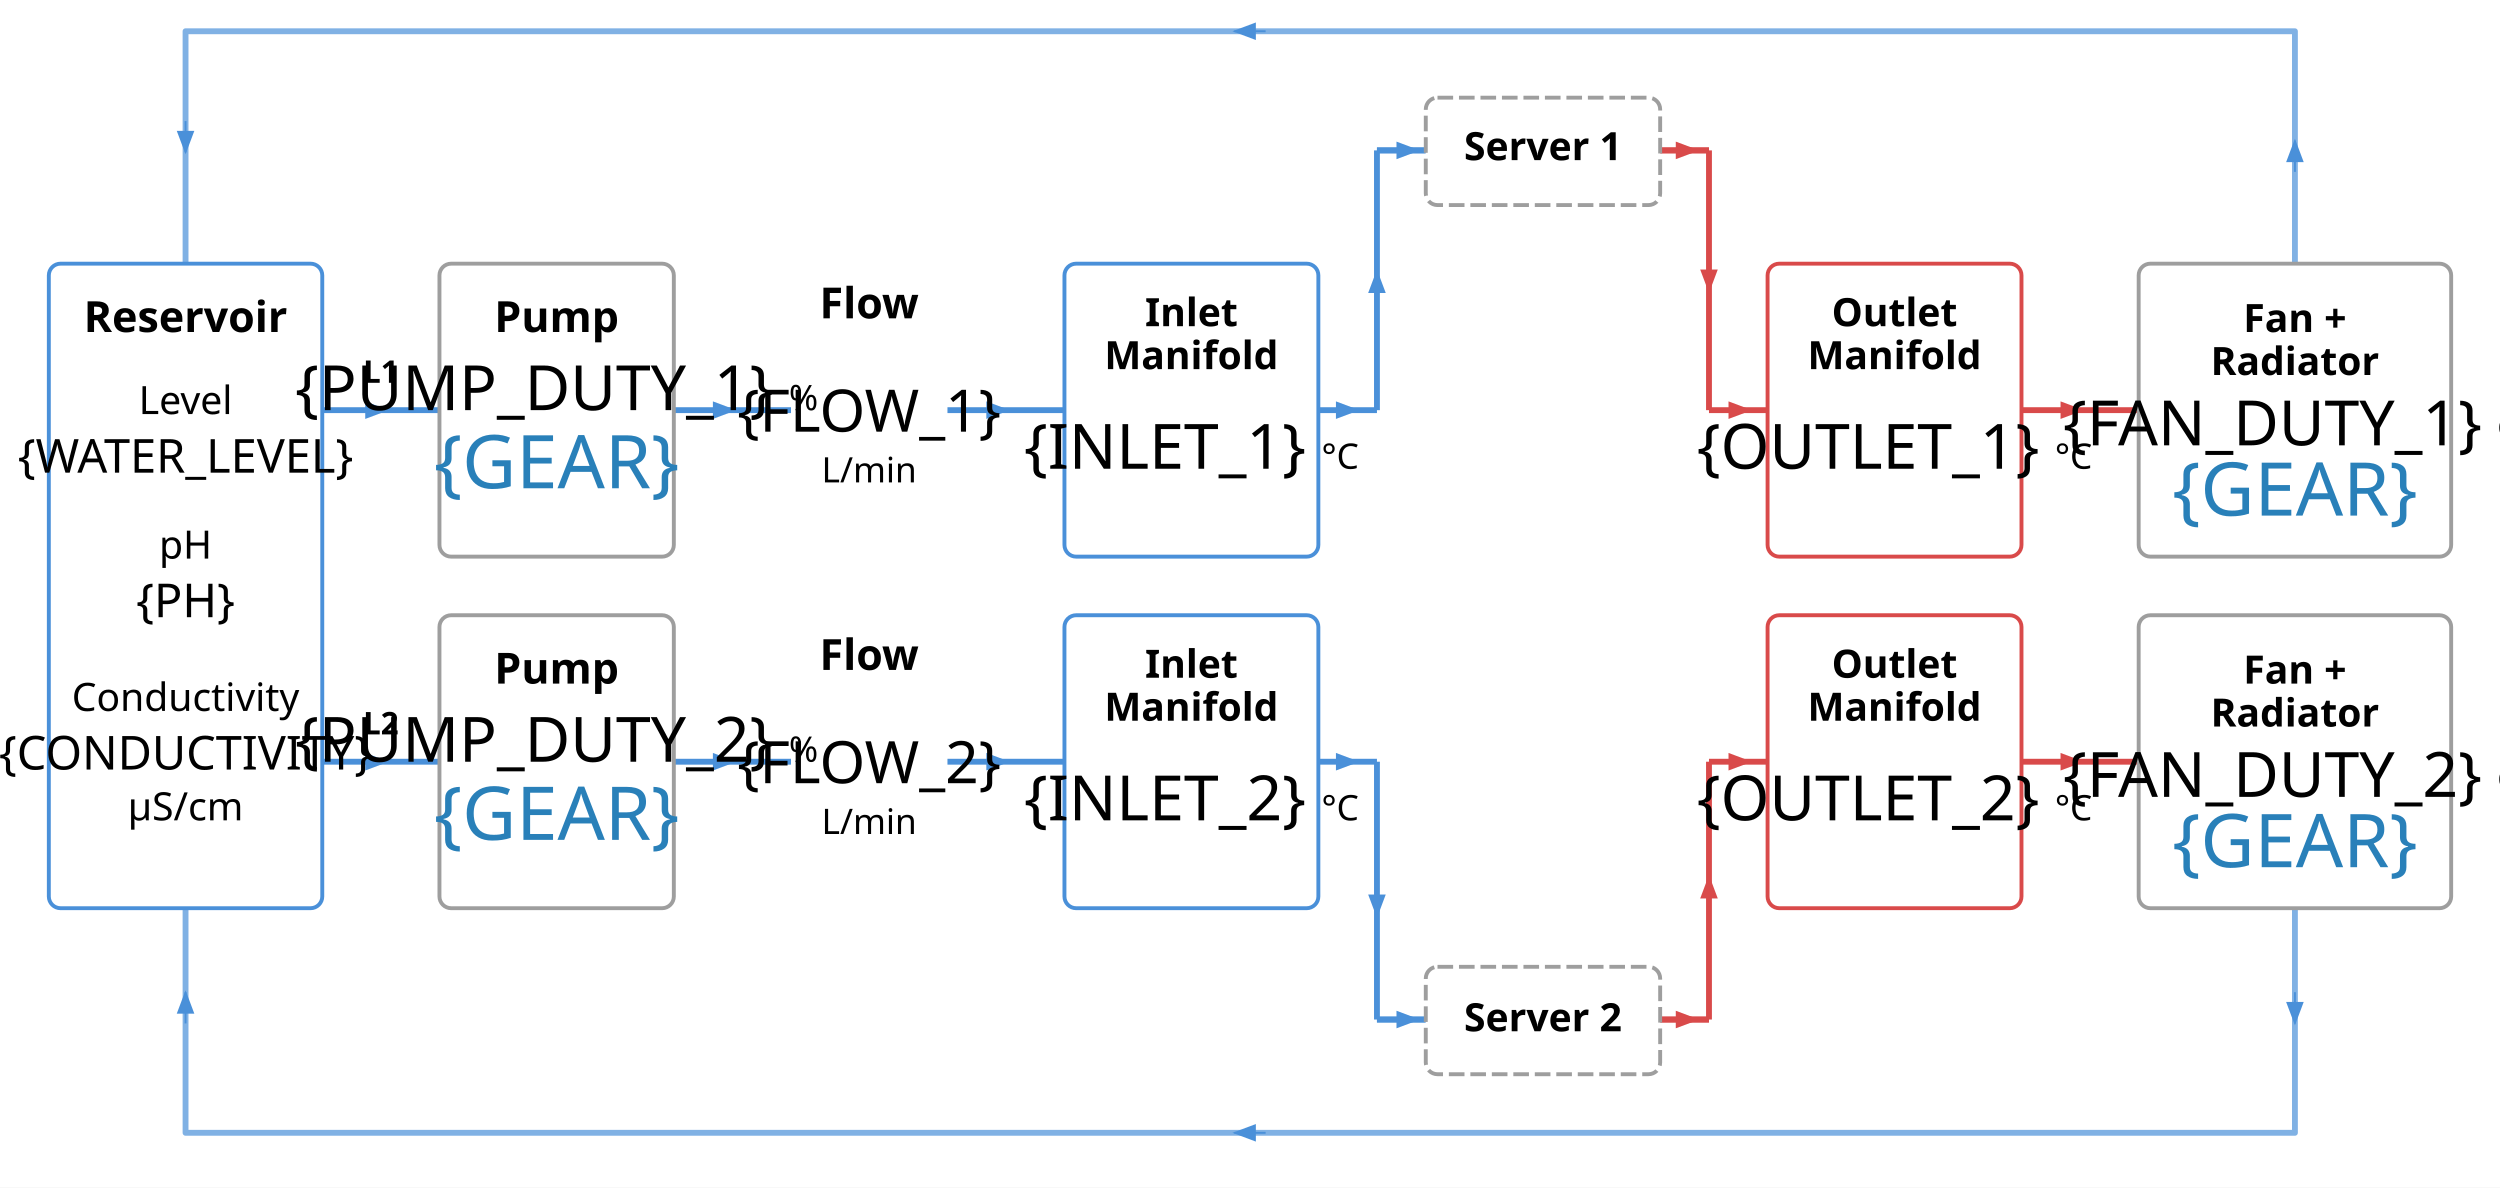
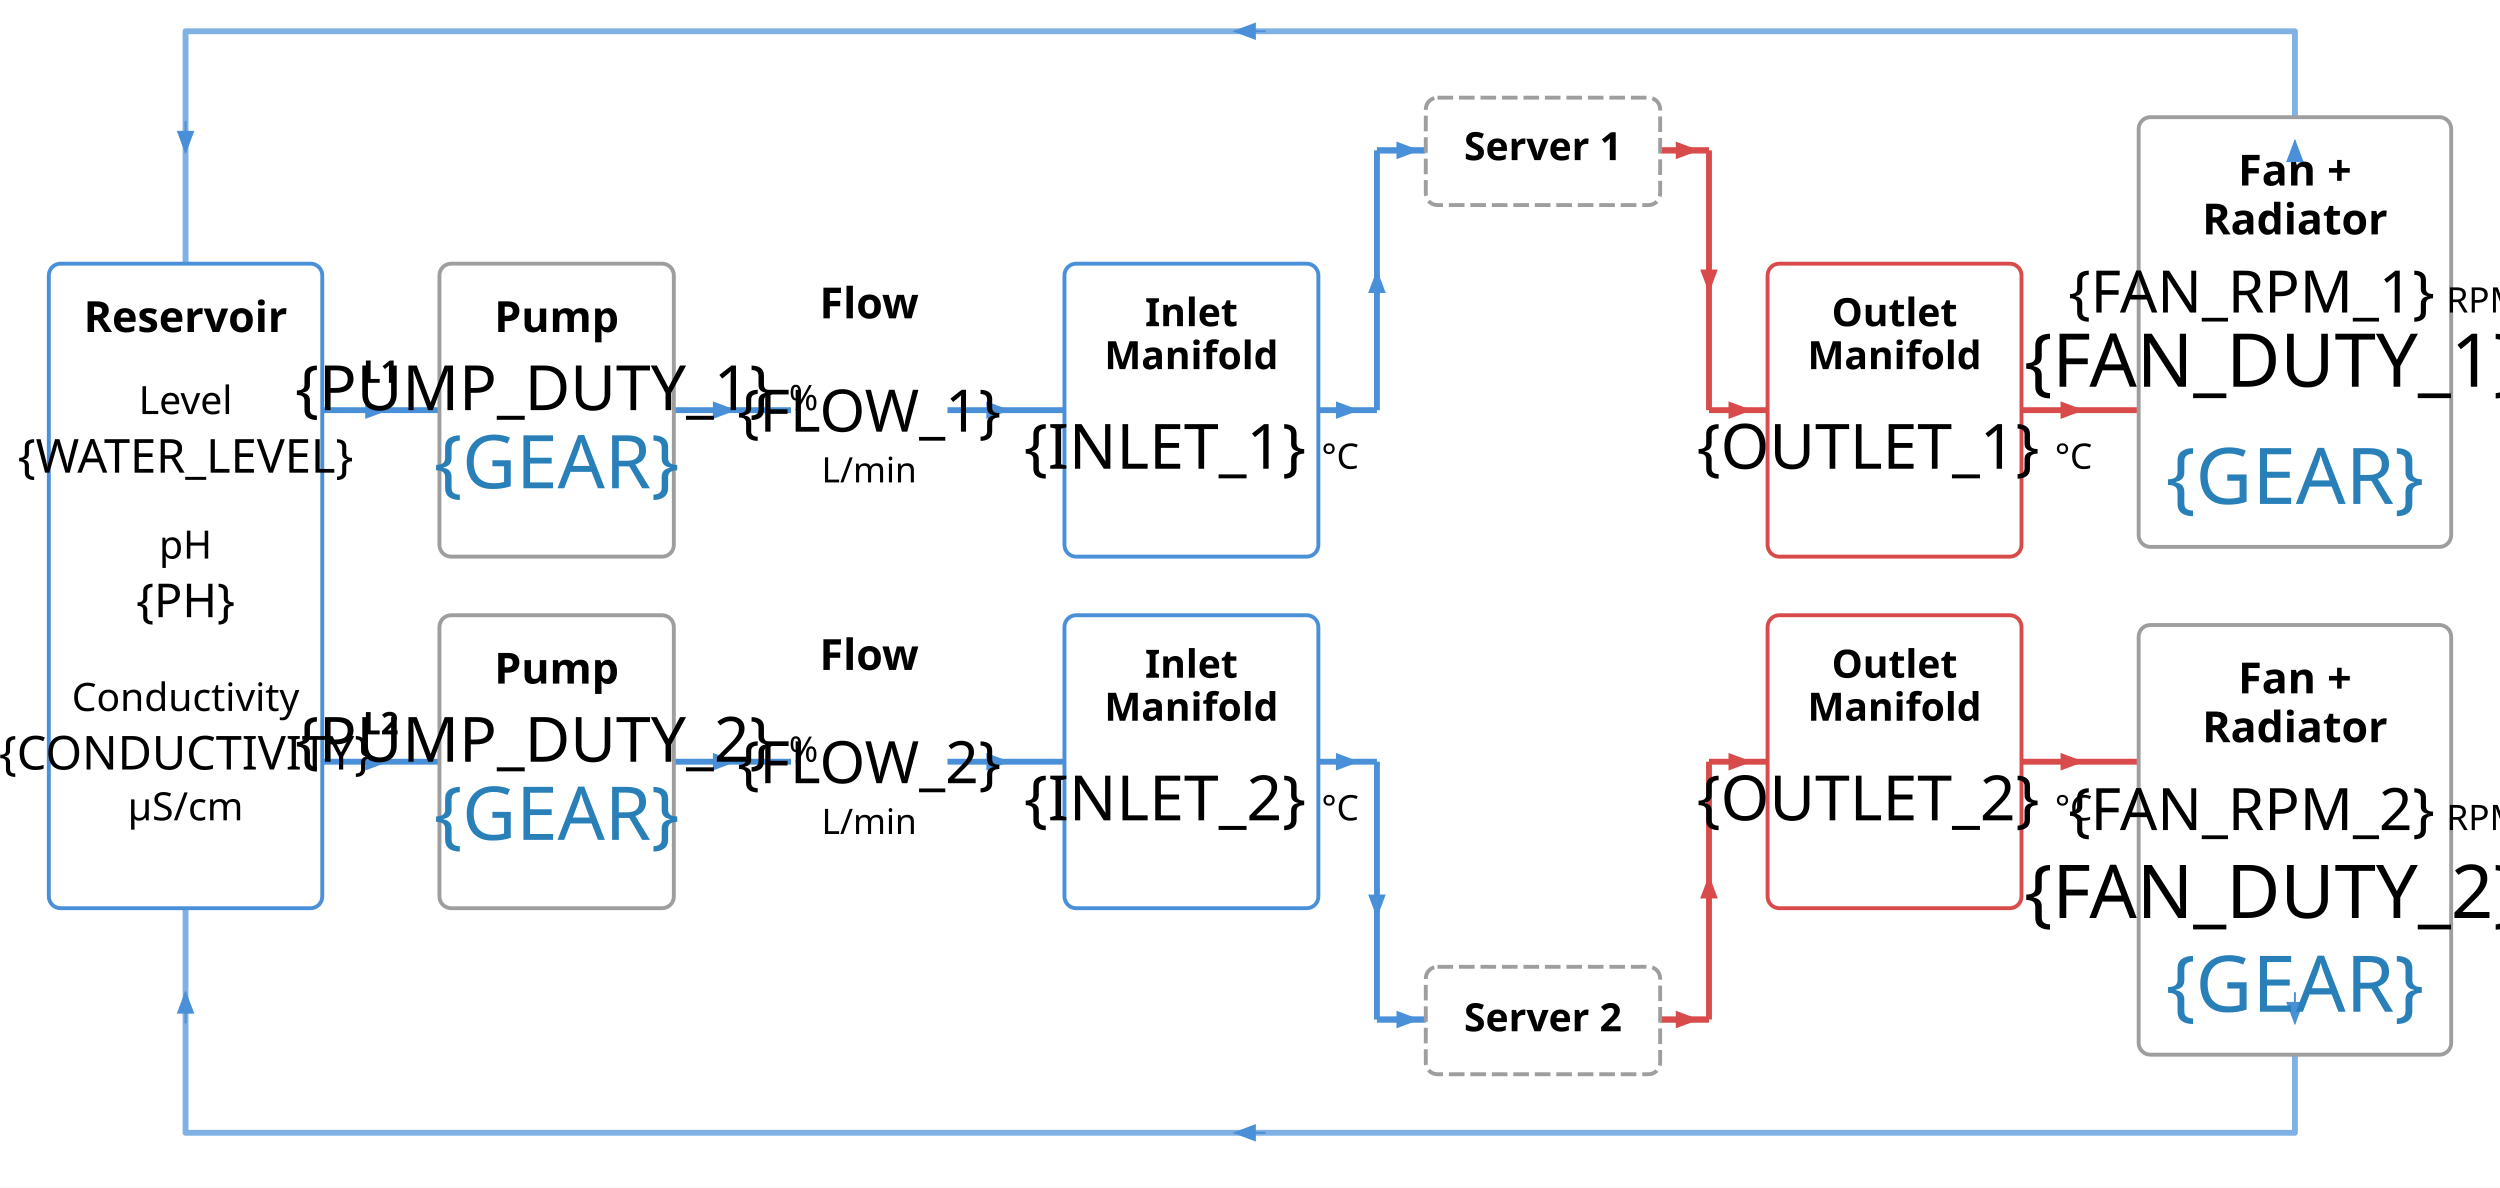
<svg xmlns="http://www.w3.org/2000/svg" viewBox="0 0 1280 608" width="1280" height="608">
  <rect width="1280" height="608" fill="#ffffff" />
  <defs>
    <marker id="arr-blue" markerWidth="12" markerHeight="9" refX="11" refY="4.5" orient="auto" markerUnits="userSpaceOnUse">
      <polygon points="0,0 12,4.5 0,9" fill="#4a90d9" />
    </marker>
    <marker id="arr-red" markerWidth="12" markerHeight="9" refX="11" refY="4.5" orient="auto" markerUnits="userSpaceOnUse">
      <polygon points="0,0 12,4.5 0,9" fill="#d94a4a" />
    </marker>
  </defs>
-   <polyline points="1175,135 1175,16 95,16 95,135" fill="none" stroke="#4a90d9" stroke-width="3" stroke-linejoin="round" opacity="0.7" />
-   <polyline points="1175,445 1175,580 95,580 95,445" fill="none" stroke="#4a90d9" stroke-width="3" stroke-linejoin="round" opacity="0.7" />
+   <polyline points="1175,60 1175,16 95,16 95,135" fill="none" stroke="#4a90d9" stroke-width="3" stroke-linejoin="round" opacity="0.7" />
+   <polyline points="1175,540 1175,580 95,580 95,445" fill="none" stroke="#4a90d9" stroke-width="3" stroke-linejoin="round" opacity="0.7" />
  <line x1="165" y1="210" x2="225" y2="210" stroke="#4a90d9" stroke-width="3" />
  <line x1="345" y1="210" x2="405" y2="210" stroke="#4a90d9" stroke-width="3" />
  <line x1="485" y1="210" x2="545" y2="210" stroke="#4a90d9" stroke-width="3" />
  <line x1="675" y1="210" x2="705" y2="210" stroke="#4a90d9" stroke-width="3" />
  <line x1="705" y1="210" x2="705" y2="77" stroke="#4a90d9" stroke-width="3" />
  <line x1="705" y1="77" x2="730" y2="77" stroke="#4a90d9" stroke-width="3" />
  <line x1="165" y1="390" x2="225" y2="390" stroke="#4a90d9" stroke-width="3" />
  <line x1="345" y1="390" x2="405" y2="390" stroke="#4a90d9" stroke-width="3" />
  <line x1="485" y1="390" x2="545" y2="390" stroke="#4a90d9" stroke-width="3" />
  <line x1="675" y1="390" x2="705" y2="390" stroke="#4a90d9" stroke-width="3" />
  <line x1="705" y1="390" x2="705" y2="522" stroke="#4a90d9" stroke-width="3" />
  <line x1="705" y1="522" x2="730" y2="522" stroke="#4a90d9" stroke-width="3" />
  <line x1="850" y1="77" x2="875" y2="77" stroke="#d94a4a" stroke-width="3" />
  <line x1="875" y1="77" x2="875" y2="210" stroke="#d94a4a" stroke-width="3" />
  <line x1="875" y1="210" x2="905" y2="210" stroke="#d94a4a" stroke-width="3" />
  <line x1="850" y1="522" x2="875" y2="522" stroke="#d94a4a" stroke-width="3" />
  <line x1="875" y1="522" x2="875" y2="390" stroke="#d94a4a" stroke-width="3" />
  <line x1="875" y1="390" x2="905" y2="390" stroke="#d94a4a" stroke-width="3" />
  <line x1="1035" y1="210" x2="1095" y2="210" stroke="#d94a4a" stroke-width="3" />
  <line x1="1035" y1="390" x2="1095" y2="390" stroke="#d94a4a" stroke-width="3" />
  <rect x="25" y="135" width="140" height="330" rx="6" fill="#ffffff" stroke="#4a90d9" stroke-width="2" />
  <rect x="225" y="135" width="120" height="150" rx="6" fill="#ffffff" stroke="#9e9e9e" stroke-width="2" />
  <rect x="225" y="315" width="120" height="150" rx="6" fill="#ffffff" stroke="#9e9e9e" stroke-width="2" />
  <rect x="405" y="135" width="80" height="150" rx="6" fill="#ffffff" stroke="none" />
  <rect x="405" y="315" width="80" height="150" rx="6" fill="#ffffff" stroke="none" />
  <rect x="545" y="135" width="130" height="150" rx="6" fill="#ffffff" stroke="#4a90d9" stroke-width="2" />
  <rect x="545" y="315" width="130" height="150" rx="6" fill="#ffffff" stroke="#4a90d9" stroke-width="2" />
  <rect x="905" y="135" width="130" height="150" rx="6" fill="#ffffff" stroke="#d94a4a" stroke-width="2" />
  <rect x="905" y="315" width="130" height="150" rx="6" fill="#ffffff" stroke="#d94a4a" stroke-width="2" />
-   <rect x="1095" y="135" width="160" height="150" rx="6" fill="#ffffff" stroke="#9e9e9e" stroke-width="2" />
-   <rect x="1095" y="315" width="160" height="150" rx="6" fill="#ffffff" stroke="#9e9e9e" stroke-width="2" />
+   <rect x="1095" y="60" width="160" height="220" rx="6" fill="#ffffff" stroke="#9e9e9e" stroke-width="2" />
+   <rect x="1095" y="320" width="160" height="220" rx="6" fill="#ffffff" stroke="#9e9e9e" stroke-width="2" />
  <line x1="705" y1="77" x2="730" y2="77" stroke="#4a90d9" stroke-width="3" />
  <line x1="850" y1="77" x2="875" y2="77" stroke="#d94a4a" stroke-width="3" />
  <line x1="705" y1="522" x2="730" y2="522" stroke="#4a90d9" stroke-width="3" />
  <line x1="850" y1="522" x2="875" y2="522" stroke="#d94a4a" stroke-width="3" />
  <rect x="730" y="50" width="120" height="55" rx="6" fill="#ffffff" stroke="#9e9e9e" stroke-width="2" stroke-dasharray="8,3" />
  <rect x="730" y="495" width="120" height="55" rx="6" fill="#ffffff" stroke="#9e9e9e" stroke-width="2" stroke-dasharray="8,3" />
  <line x1="182" y1="210" x2="198" y2="210" stroke="#4a90d9" stroke-width="1" marker-end="url(#arr-blue)" />
  <line x1="360" y1="210" x2="376" y2="210" stroke="#4a90d9" stroke-width="1" marker-end="url(#arr-blue)" />
  <line x1="500" y1="210" x2="516" y2="210" stroke="#4a90d9" stroke-width="1" marker-end="url(#arr-blue)" />
  <line x1="679" y1="210" x2="695" y2="210" stroke="#4a90d9" stroke-width="1" marker-end="url(#arr-blue)" />
  <line x1="705" y1="155" x2="705" y2="139" stroke="#4a90d9" stroke-width="1" marker-end="url(#arr-blue)" />
  <line x1="710" y1="77" x2="726" y2="77" stroke="#4a90d9" stroke-width="1" marker-end="url(#arr-blue)" />
  <line x1="182" y1="390" x2="198" y2="390" stroke="#4a90d9" stroke-width="1" marker-end="url(#arr-blue)" />
  <line x1="360" y1="390" x2="376" y2="390" stroke="#4a90d9" stroke-width="1" marker-end="url(#arr-blue)" />
  <line x1="500" y1="390" x2="516" y2="390" stroke="#4a90d9" stroke-width="1" marker-end="url(#arr-blue)" />
  <line x1="679" y1="390" x2="695" y2="390" stroke="#4a90d9" stroke-width="1" marker-end="url(#arr-blue)" />
  <line x1="705" y1="453" x2="705" y2="469" stroke="#4a90d9" stroke-width="1" marker-end="url(#arr-blue)" />
  <line x1="710" y1="522" x2="726" y2="522" stroke="#4a90d9" stroke-width="1" marker-end="url(#arr-blue)" />
  <line x1="853" y1="77" x2="869" y2="77" stroke="#d94a4a" stroke-width="1" marker-end="url(#arr-red)" />
  <line x1="875" y1="133" x2="875" y2="149" stroke="#d94a4a" stroke-width="1" marker-end="url(#arr-red)" />
  <line x1="880" y1="210" x2="896" y2="210" stroke="#d94a4a" stroke-width="1" marker-end="url(#arr-red)" />
  <line x1="1050" y1="210" x2="1066" y2="210" stroke="#d94a4a" stroke-width="1" marker-end="url(#arr-red)" />
  <line x1="853" y1="522" x2="869" y2="522" stroke="#d94a4a" stroke-width="1" marker-end="url(#arr-red)" />
  <line x1="875" y1="465" x2="875" y2="449" stroke="#d94a4a" stroke-width="1" marker-end="url(#arr-red)" />
  <line x1="880" y1="390" x2="896" y2="390" stroke="#d94a4a" stroke-width="1" marker-end="url(#arr-red)" />
  <line x1="1050" y1="390" x2="1066" y2="390" stroke="#d94a4a" stroke-width="1" marker-end="url(#arr-red)" />
  <line x1="1175" y1="88" x2="1175" y2="72" stroke="#4a90d9" stroke-width="1" marker-end="url(#arr-blue)" />
  <line x1="648" y1="16" x2="632" y2="16" stroke="#4a90d9" stroke-width="1" marker-end="url(#arr-blue)" />
  <line x1="95" y1="62" x2="95" y2="78" stroke="#4a90d9" stroke-width="1" marker-end="url(#arr-blue)" />
  <line x1="1175" y1="508" x2="1175" y2="524" stroke="#4a90d9" stroke-width="1" marker-end="url(#arr-blue)" />
  <line x1="648" y1="580" x2="632" y2="580" stroke="#4a90d9" stroke-width="1" marker-end="url(#arr-blue)" />
  <line x1="95" y1="524" x2="95" y2="508" stroke="#4a90d9" stroke-width="1" marker-end="url(#arr-blue)" />
  <text x="95" y="170" text-anchor="middle" font-family="sans-serif" font-size="22" font-weight="bold" fill="#000000">Reservoir</text>
  <text x="95" y="212" text-anchor="middle" font-family="sans-serif" font-size="20" fill="#000000">Level</text>
  <text x="95" y="242" text-anchor="middle" font-family="sans-serif" font-size="24" fill="{WATER_LEVEL_C}">{WATER_LEVEL}</text>
  <text x="95" y="286" text-anchor="middle" font-family="sans-serif" font-size="20" fill="#000000">pH</text>
  <text x="95" y="316" text-anchor="middle" font-family="sans-serif" font-size="24" fill="{PH_C}">{PH}</text>
  <text x="95" y="364" text-anchor="middle" font-family="sans-serif" font-size="20" fill="#000000">Conductivity</text>
  <text x="95" y="394" text-anchor="middle" font-family="sans-serif" font-size="24" fill="{CONDUCTIVITY_C}">{CONDUCTIVITY}</text>
  <text x="95" y="420" text-anchor="middle" font-family="sans-serif" font-size="20" fill="#000000">µS/cm</text>
  <text x="195" y="196" text-anchor="middle" font-family="sans-serif" font-size="16" font-weight="bold" fill="#000000">L1</text>
  <text x="195" y="376" text-anchor="middle" font-family="sans-serif" font-size="16" font-weight="bold" fill="#000000">L2</text>
  <text x="285" y="170" text-anchor="middle" font-family="sans-serif" font-size="22" font-weight="bold" fill="#000000">Pump</text>
  <text x="285" y="210" text-anchor="middle" font-family="sans-serif" font-size="32" fill="#000000">{PUMP_DUTY_1}<tspan dx="8" font-size="18">%</tspan>
  </text>
  <text x="285" y="250" text-anchor="middle" font-family="sans-serif" font-size="38" fill="#2980b9">{GEAR}</text>
  <text x="285" y="350" text-anchor="middle" font-family="sans-serif" font-size="22" font-weight="bold" fill="#000000">Pump</text>
  <text x="285" y="390" text-anchor="middle" font-family="sans-serif" font-size="32" fill="#000000">{PUMP_DUTY_2}<tspan dx="8" font-size="18">%</tspan>
  </text>
  <text x="285" y="430" text-anchor="middle" font-family="sans-serif" font-size="38" fill="#2980b9">{GEAR}</text>
  <text x="445" y="163" text-anchor="middle" font-family="sans-serif" font-size="22" font-weight="bold" fill="#000000">Flow</text>
  <text x="445" y="221" text-anchor="middle" font-family="sans-serif" font-size="30" fill="#000000">{FLOW_1}</text>
  <text x="445" y="247" text-anchor="middle" font-family="sans-serif" font-size="18" fill="#000000">L/min</text>
  <text x="445" y="343" text-anchor="middle" font-family="sans-serif" font-size="22" font-weight="bold" fill="#000000">Flow</text>
  <text x="445" y="401" text-anchor="middle" font-family="sans-serif" font-size="30" fill="#000000">{FLOW_2}</text>
  <text x="445" y="427" text-anchor="middle" font-family="sans-serif" font-size="18" fill="#000000">L/min</text>
  <text x="610" y="167" text-anchor="middle" font-family="sans-serif" font-size="20" font-weight="bold" fill="#000000">Inlet</text>
  <text x="610" y="189" text-anchor="middle" font-family="sans-serif" font-size="20" font-weight="bold" fill="#000000">Manifold</text>
  <text x="610" y="240" text-anchor="middle" font-family="sans-serif" font-size="32" fill="{INLET_1_C}">{INLET_1}<tspan dx="8" font-size="18">°C</tspan>
  </text>
  <text x="610" y="347" text-anchor="middle" font-family="sans-serif" font-size="20" font-weight="bold" fill="#000000">Inlet</text>
  <text x="610" y="369" text-anchor="middle" font-family="sans-serif" font-size="20" font-weight="bold" fill="#000000">Manifold</text>
  <text x="610" y="420" text-anchor="middle" font-family="sans-serif" font-size="32" fill="{INLET_2_C}">{INLET_2}<tspan dx="8" font-size="18">°C</tspan>
  </text>
  <text x="790" y="82" text-anchor="middle" font-family="sans-serif" font-size="20" font-weight="bold" fill="#000000">Server 1</text>
  <text x="790" y="528" text-anchor="middle" font-family="sans-serif" font-size="20" font-weight="bold" fill="#000000">Server 2</text>
  <text x="970" y="167" text-anchor="middle" font-family="sans-serif" font-size="20" font-weight="bold" fill="#000000">Outlet</text>
  <text x="970" y="189" text-anchor="middle" font-family="sans-serif" font-size="20" font-weight="bold" fill="#000000">Manifold</text>
  <text x="970" y="240" text-anchor="middle" font-family="sans-serif" font-size="32" fill="{OUTLET_1_C}">{OUTLET_1}<tspan dx="8" font-size="18">°C</tspan>
  </text>
  <text x="970" y="347" text-anchor="middle" font-family="sans-serif" font-size="20" font-weight="bold" fill="#000000">Outlet</text>
  <text x="970" y="369" text-anchor="middle" font-family="sans-serif" font-size="20" font-weight="bold" fill="#000000">Manifold</text>
  <text x="970" y="420" text-anchor="middle" font-family="sans-serif" font-size="32" fill="{OUTLET_2_C}">{OUTLET_2}<tspan dx="8" font-size="18">°C</tspan>
  </text>
-   <text x="1175" y="170" text-anchor="middle" font-family="sans-serif" font-size="20" font-weight="bold" fill="#000000">Fan +</text>
-   <text x="1175" y="192" text-anchor="middle" font-family="sans-serif" font-size="20" font-weight="bold" fill="#000000">Radiator</text>
-   <text x="1175" y="228" text-anchor="middle" font-family="sans-serif" font-size="32" fill="#000000">{FAN_DUTY_1}<tspan dx="8" font-size="18"> %</tspan>
+   <text x="1175" y="95" text-anchor="middle" font-family="sans-serif" font-size="22" font-weight="bold" fill="#000000">Fan +</text>
+   <text x="1175" y="120" text-anchor="middle" font-family="sans-serif" font-size="22" font-weight="bold" fill="#000000">Radiator</text>
+   <text x="1175" y="160" text-anchor="middle" font-family="sans-serif" font-size="30" fill="#000000">{FAN_RPM_1}<tspan dx="6" font-size="18"> RPM</tspan>
  </text>
-   <text x="1175" y="264" text-anchor="middle" font-family="sans-serif" font-size="38" fill="#2980b9">{GEAR}</text>
-   <text x="1175" y="350" text-anchor="middle" font-family="sans-serif" font-size="20" font-weight="bold" fill="#000000">Fan +</text>
-   <text x="1175" y="372" text-anchor="middle" font-family="sans-serif" font-size="20" font-weight="bold" fill="#000000">Radiator</text>
-   <text x="1175" y="408" text-anchor="middle" font-family="sans-serif" font-size="32" fill="#000000">{FAN_DUTY_2}<tspan dx="8" font-size="18"> %</tspan>
+   <text x="1175" y="198" text-anchor="middle" font-family="sans-serif" font-size="38" fill="#000000">{FAN_DUTY_1}<tspan dx="6" font-size="20"> %</tspan>
  </text>
-   <text x="1175" y="444" text-anchor="middle" font-family="sans-serif" font-size="38" fill="#2980b9">{GEAR}</text>
+   <text x="1175" y="258" text-anchor="middle" font-family="sans-serif" font-size="40" fill="#2980b9">{GEAR}</text>
+   <text x="1175" y="355" text-anchor="middle" font-family="sans-serif" font-size="22" font-weight="bold" fill="#000000">Fan +</text>
+   <text x="1175" y="380" text-anchor="middle" font-family="sans-serif" font-size="22" font-weight="bold" fill="#000000">Radiator</text>
+   <text x="1175" y="425" text-anchor="middle" font-family="sans-serif" font-size="30" fill="#000000">{FAN_RPM_2}<tspan dx="6" font-size="18"> RPM</tspan>
+   </text>
+   <text x="1175" y="470" text-anchor="middle" font-family="sans-serif" font-size="38" fill="#000000">{FAN_DUTY_2}<tspan dx="6" font-size="20"> %</tspan>
+   </text>
+   <text x="1175" y="518" text-anchor="middle" font-family="sans-serif" font-size="40" fill="#2980b9">{GEAR}</text>
</svg>
